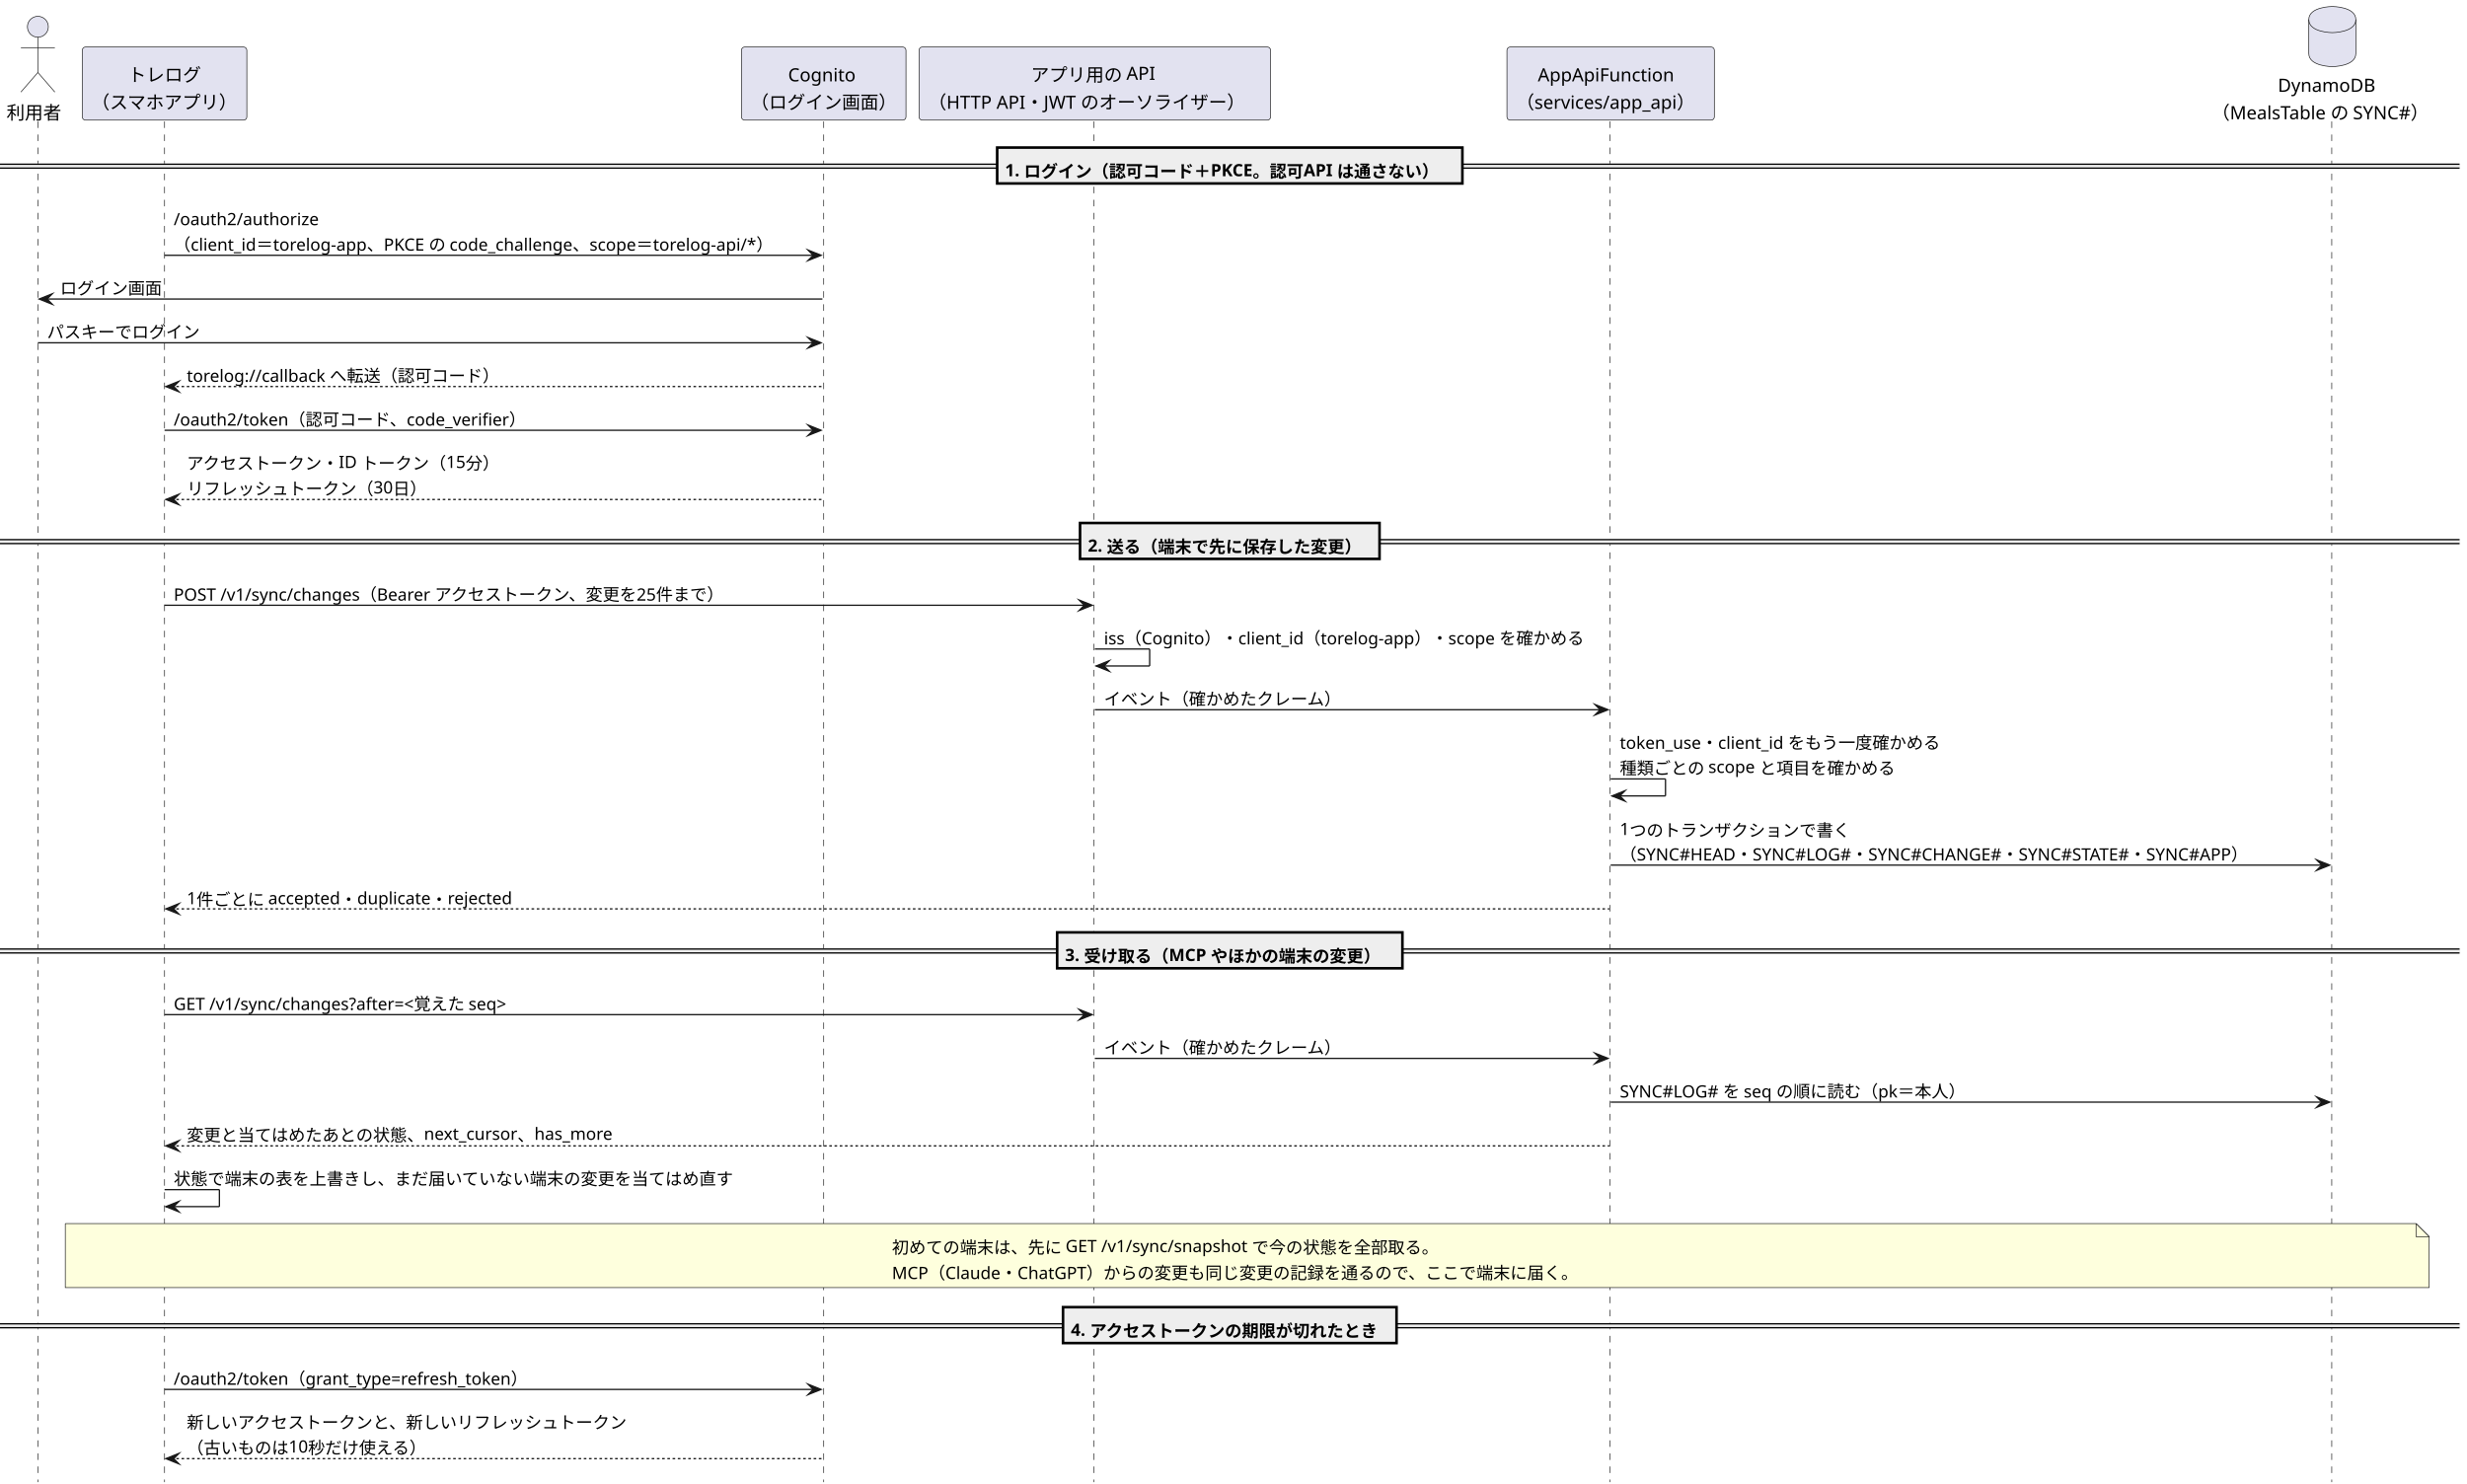
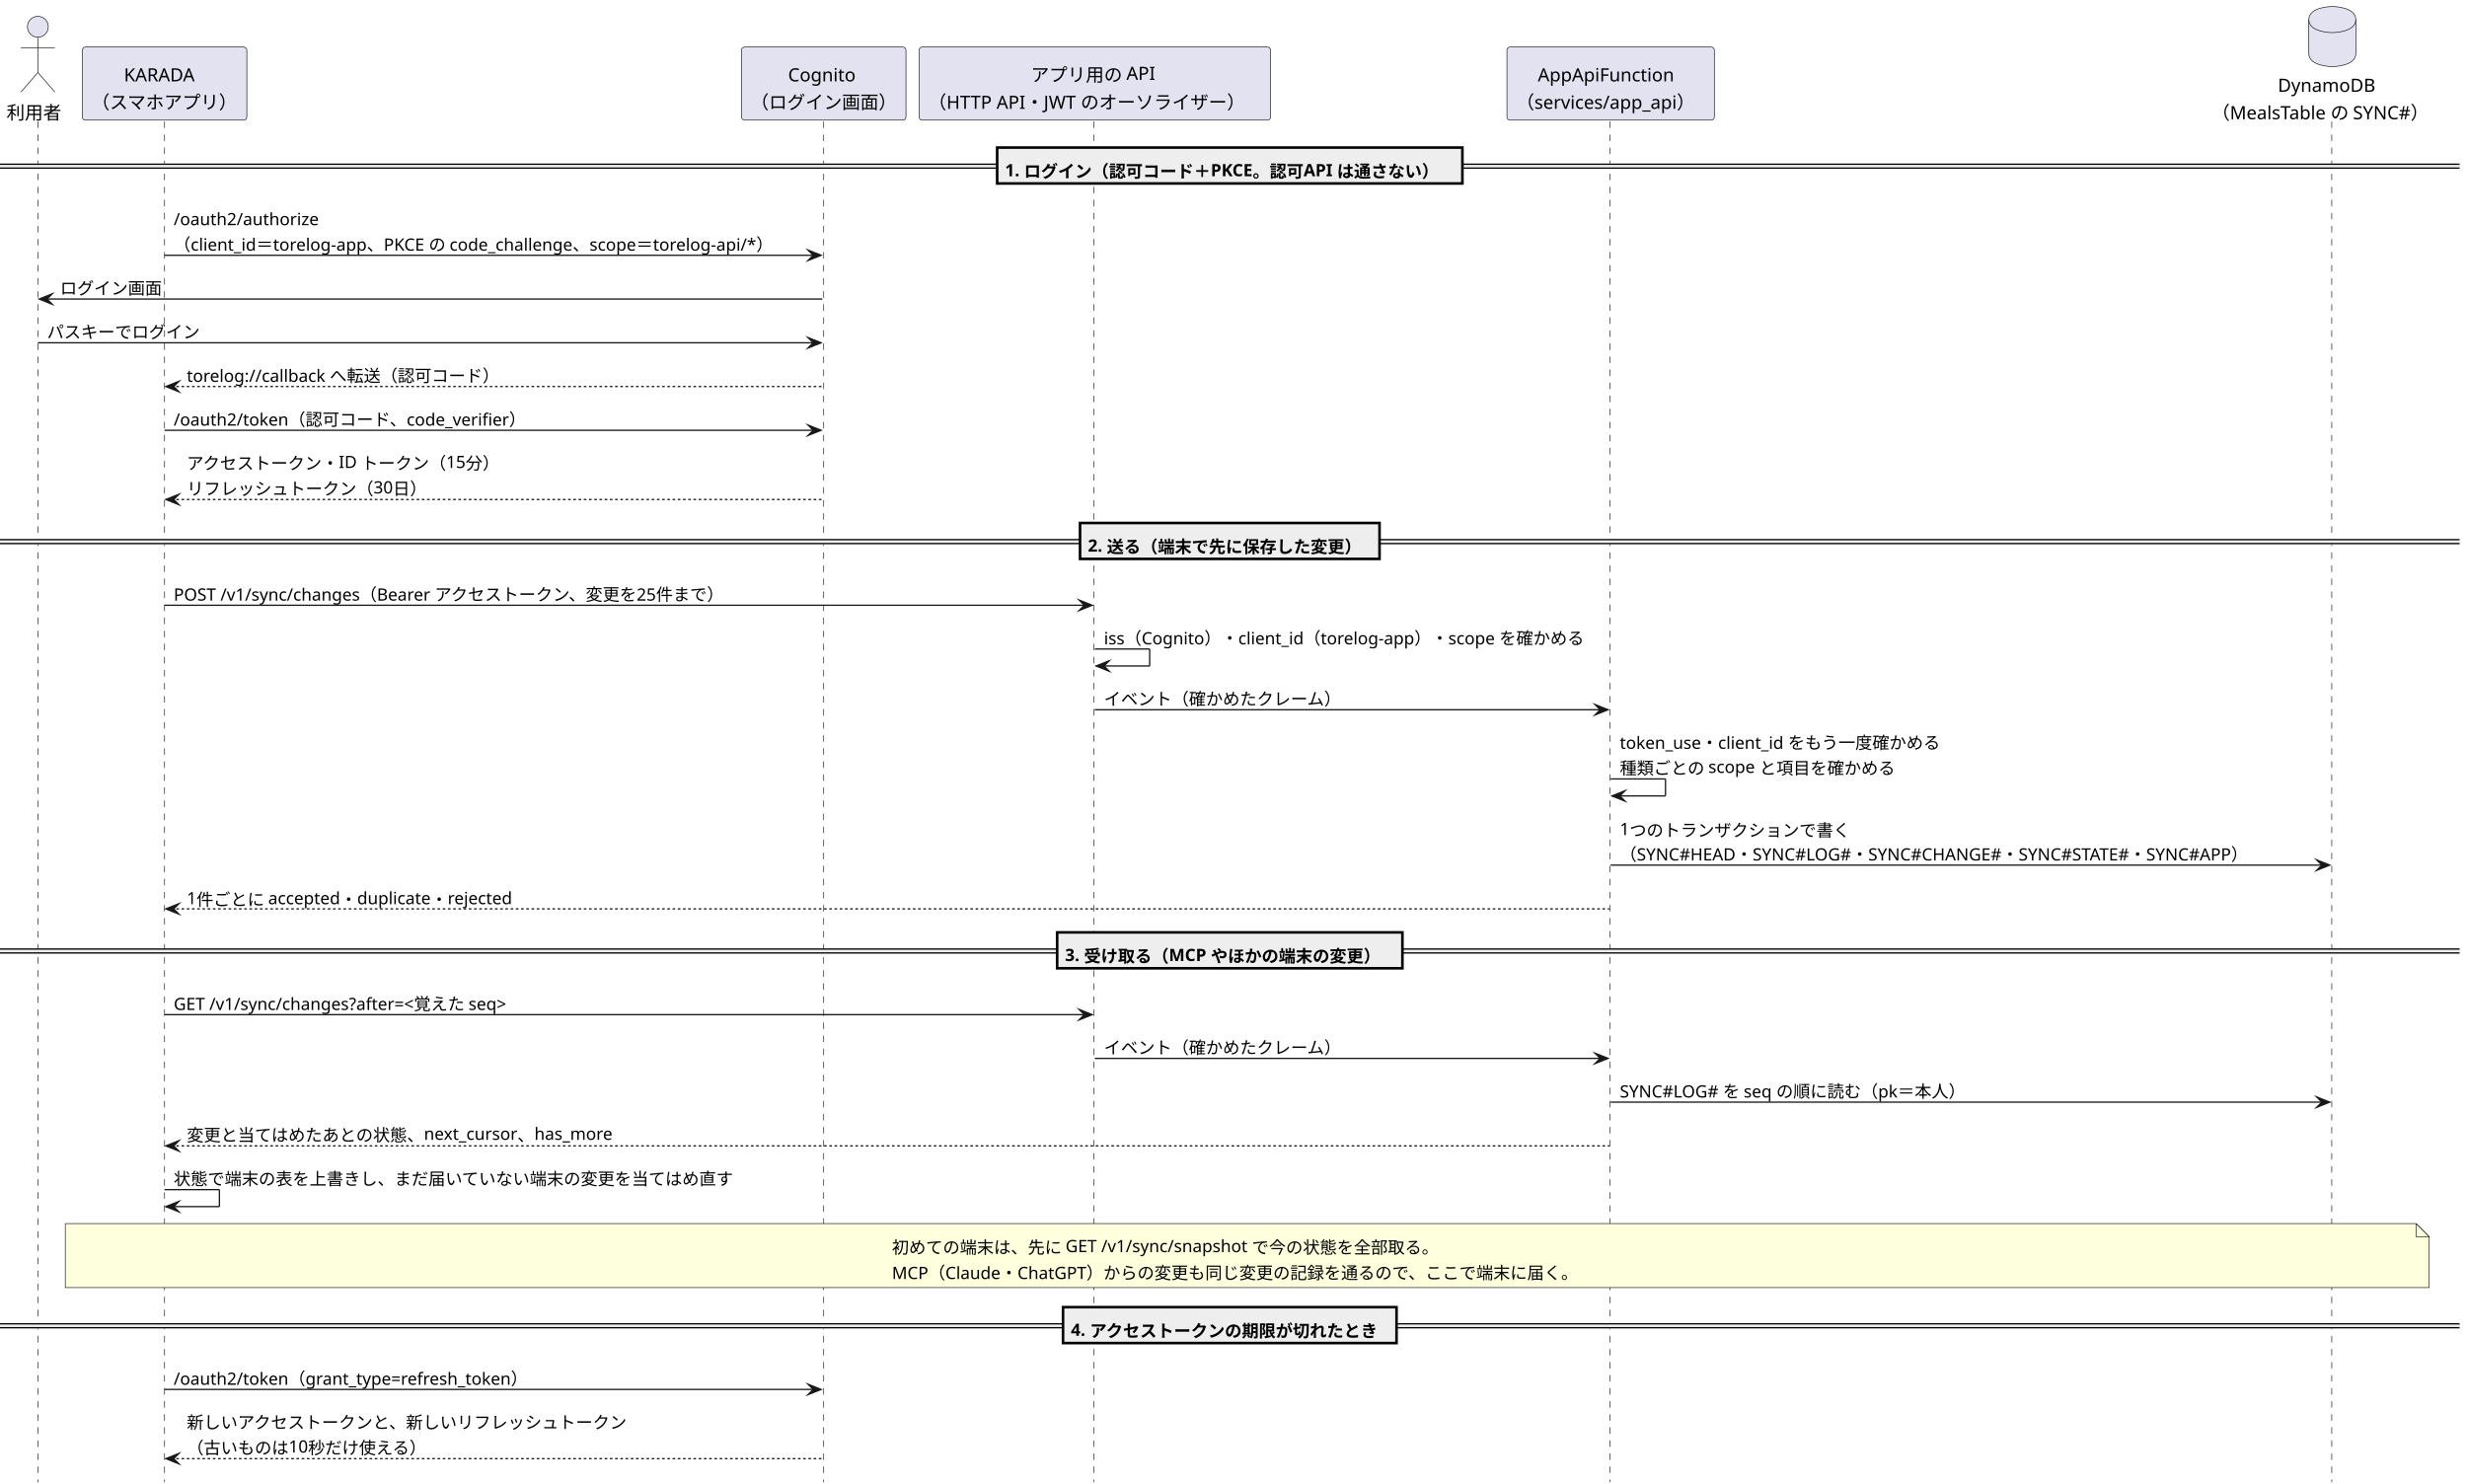
<svg xmlns="http://www.w3.org/2000/svg" contentStyleType="text/css" data-diagram-type="SEQUENCE" height="1136px" preserveAspectRatio="none" style="width:1889px;height:1136px;background:#FFFFFF;" version="1.1" viewBox="0 0 1889 1136" width="1889px" zoomAndPan="magnify">
  <defs />
  <g>
    <g class="participant-lifeline" data-entity-uid="part1" data-qualified-name="User" data-source-line="7" id="part1-lifeline">
      <g>
        <rect fill="#000000" fill-opacity="0" height="1042" width="8" x="25" y="93" />
        <line style="stroke:#181818;stroke-width:0.5;stroke-dasharray:5,5;" x1="29" x2="29" y1="93" y2="1135" />
      </g>
    </g>
    <g class="participant-lifeline" data-entity-uid="part2" data-qualified-name="App" data-source-line="8" id="part2-lifeline">
      <g>
        <rect fill="#000000" fill-opacity="0" height="1042" width="8" x="122" y="93" />
        <line style="stroke:#181818;stroke-width:0.5;stroke-dasharray:5,5;" x1="126" x2="126" y1="93" y2="1135" />
      </g>
    </g>
    <g class="participant-lifeline" data-entity-uid="part3" data-qualified-name="Cognito" data-source-line="9" id="part3-lifeline">
      <g>
        <rect fill="#000000" fill-opacity="0" height="1042" width="8" x="626.714" y="93" />
        <line style="stroke:#181818;stroke-width:0.5;stroke-dasharray:5,5;" x1="630.714" x2="630.714" y1="93" y2="1135" />
      </g>
    </g>
    <g class="participant-lifeline" data-entity-uid="part4" data-qualified-name="Api" data-source-line="10" id="part4-lifeline">
      <g>
        <rect fill="#000000" fill-opacity="0" height="1042" width="8" x="834.31" y="93" />
        <line style="stroke:#181818;stroke-width:0.5;stroke-dasharray:5,5;" x1="837.714" x2="837.714" y1="93" y2="1135" />
      </g>
    </g>
    <g class="participant-lifeline" data-entity-uid="part5" data-qualified-name="Fn" data-source-line="11" id="part5-lifeline">
      <g>
        <rect fill="#000000" fill-opacity="0" height="1042" width="8" x="1229.288" y="93" />
        <line style="stroke:#181818;stroke-width:0.5;stroke-dasharray:5,5;" x1="1232.88" x2="1232.88" y1="93" y2="1135" />
      </g>
    </g>
    <g class="participant-lifeline" data-entity-uid="part6" data-qualified-name="DB" data-source-line="12" id="part6-lifeline">
      <g>
        <rect fill="#000000" fill-opacity="0" height="1042" width="8" x="1781.868" y="93" />
        <line style="stroke:#181818;stroke-width:0.5;stroke-dasharray:5,5;" x1="1785.429" x2="1785.429" y1="93" y2="1135" />
      </g>
    </g>
    <g class="participant participant-head" data-entity-uid="part1" data-qualified-name="User" data-source-line="7" id="part1-head">
      <text fill="#000000" font-family="'Hiragino Sans'" font-size="14" lengthAdjust="spacing" textLength="42" x="5" y="91.32">利用者</text>
      <ellipse cx="29" cy="20.5" fill="#E2E2F0" rx="8" ry="8" style="stroke:#181818;stroke-width:0.5;" />
      <path d="M29,28.5 L29,55.5 M16,36.5 L42,36.5 M29,55.5 L16,70.5 M29,55.5 L42,70.5" fill="none" style="stroke:#181818;stroke-width:0.5;" />
    </g>
    <g class="participant participant-head" data-entity-uid="part2" data-qualified-name="App" data-source-line="8" id="part2-head">
      <rect fill="#E2E2F0" height="56" rx="2.5" ry="2.5" style="stroke:#181818;stroke-width:0.5;" width="126" x="63" y="36" />
-       <text fill="#000000" font-family="'Hiragino Sans'" font-size="14" lengthAdjust="spacing" textLength="56" x="98" y="62.32">トレログ</text>
+       <text fill="#000000" font-family="'Hiragino Sans'" font-size="14" lengthAdjust="spacing" textLength="62.174" x="94.913" y="62.32">KARADA</text>
      <text fill="#000000" font-family="'Hiragino Sans'" font-size="14" lengthAdjust="spacing" textLength="112" x="70" y="83.32">（スマホアプリ）</text>
    </g>
    <g class="participant participant-head" data-entity-uid="part3" data-qualified-name="Cognito" data-source-line="9" id="part3-head">
      <rect fill="#E2E2F0" height="56" rx="2.5" ry="2.5" style="stroke:#181818;stroke-width:0.5;" width="126" x="567.714" y="36" />
      <text fill="#000000" font-family="'Hiragino Sans'" font-size="14" lengthAdjust="spacing" textLength="54.53" x="603.449" y="62.32">Cognito</text>
      <text fill="#000000" font-family="'Hiragino Sans'" font-size="14" lengthAdjust="spacing" textLength="112" x="574.714" y="83.32">（ログイン画面）</text>
    </g>
    <g class="participant participant-head" data-entity-uid="part4" data-qualified-name="Api" data-source-line="10" id="part4-head">
      <rect fill="#E2E2F0" height="56" rx="2.5" ry="2.5" style="stroke:#181818;stroke-width:0.5;" width="269.192" x="703.714" y="36" />
      <text fill="#000000" font-family="'Hiragino Sans'" font-size="14" lengthAdjust="spacing" textLength="97.916" x="789.352" y="62.32">アプリ用の API</text>
      <text fill="#000000" font-family="'Hiragino Sans'" font-size="14" lengthAdjust="spacing" textLength="255.192" x="710.714" y="83.32">（HTTP API・JWT のオーソライザー）</text>
    </g>
    <g class="participant participant-head" data-entity-uid="part5" data-qualified-name="Fn" data-source-line="11" id="part5-head">
      <rect fill="#E2E2F0" height="56" rx="2.5" ry="2.5" style="stroke:#181818;stroke-width:0.5;" width="158.816" x="1153.88" y="36" />
      <text fill="#000000" font-family="'Hiragino Sans'" font-size="14" lengthAdjust="spacing" textLength="111.552" x="1177.512" y="62.32">AppApiFunction</text>
      <text fill="#000000" font-family="'Hiragino Sans'" font-size="14" lengthAdjust="spacing" textLength="144.816" x="1160.88" y="83.32">（services/app_api）</text>
    </g>
    <g class="participant participant-head" data-entity-uid="part6" data-qualified-name="DB" data-source-line="12" id="part6-head">
      <text fill="#000000" font-family="'Hiragino Sans'" font-size="14" lengthAdjust="spacing" textLength="77.434" x="1744.151" y="70.32">DynamoDB</text>
      <text fill="#000000" font-family="'Hiragino Sans'" font-size="14" lengthAdjust="spacing" textLength="178.878" x="1693.429" y="91.32">（MealsTable の SYNC#）</text>
      <path d="M1767.868,15 C1767.868,5 1785.868,5 1785.868,5 C1785.868,5 1803.868,5 1803.868,15 L1803.868,41 C1803.868,51 1785.868,51 1785.868,51 C1785.868,51 1767.868,51 1767.868,41 L1767.868,15" fill="#E2E2F0" style="stroke:#181818;stroke-width:0.5;" />
      <path d="M1767.868,15 C1767.868,25 1785.868,25 1785.868,25 C1785.868,25 1803.868,25 1803.868,15" fill="none" style="stroke:#181818;stroke-width:0.5;" />
    </g>
    <rect fill="#EEEEEE" height="3" style="stroke:#EEEEEE;stroke-width:1;" width="1883.307" x="0" y="125.75" />
    <line style="stroke:#000000;stroke-width:1;" x1="0" x2="1883.307" y1="125.75" y2="125.75" />
    <line style="stroke:#000000;stroke-width:1;" x1="0" x2="1883.307" y1="128.75" y2="128.75" />
    <rect fill="#EEEEEE" height="27.5" style="stroke:#000000;stroke-width:2;" width="356.225" x="763.541" y="113" />
    <text fill="#000000" font-family="'Hiragino Sans'" font-size="13" font-weight="700" lengthAdjust="spacing" textLength="337.896" x="769.541" y="134.94">1. ログイン（認可コード＋PKCE。認可API は通さない）</text>
    <g class="message" data-entity-1="part2" data-entity-2="part3" data-source-line="15" id="msg1">
      <polygon fill="#181818" points="618.714,191.5,628.714,195.5,618.714,199.5,622.714,195.5" style="stroke:#181818;stroke-width:1;stroke-linejoin:miter;stroke-miterlimit:10;" />
      <line style="stroke:#181818;stroke-width:1;" x1="126" x2="624.714" y1="195.5" y2="195.5" />
      <text fill="#000000" font-family="'Hiragino Sans'" font-size="13" lengthAdjust="spacing" textLength="117.169" x="133" y="172.44">/oauth2/authorize</text>
      <text fill="#000000" font-family="'Hiragino Sans'" font-size="13" lengthAdjust="spacing" textLength="480.714" x="133" y="191.94">（client_id＝torelog-app、PKCE の code_challenge、scope＝torelog-api/*）</text>
    </g>
    <g class="message" data-entity-1="part3" data-entity-2="part1" data-source-line="16" id="msg2">
      <polygon fill="#181818" points="40,225,30,229,40,233,36,229" style="stroke:#181818;stroke-width:1;stroke-linejoin:miter;stroke-miterlimit:10;" />
      <line style="stroke:#181818;stroke-width:1;" x1="34" x2="629.714" y1="229" y2="229" />
      <text fill="#000000" font-family="'Hiragino Sans'" font-size="13" lengthAdjust="spacing" textLength="78" x="46" y="225.44">ログイン画面</text>
    </g>
    <g class="message" data-entity-1="part1" data-entity-2="part3" data-source-line="17" id="msg3">
      <polygon fill="#181818" points="618.714,258.5,628.714,262.5,618.714,266.5,622.714,262.5" style="stroke:#181818;stroke-width:1;stroke-linejoin:miter;stroke-miterlimit:10;" />
      <line style="stroke:#181818;stroke-width:1;" x1="29" x2="624.714" y1="262.5" y2="262.5" />
      <text fill="#000000" font-family="'Hiragino Sans'" font-size="13" lengthAdjust="spacing" textLength="117" x="36" y="258.94">パスキーでログイン</text>
    </g>
    <g class="message" data-entity-1="part3" data-entity-2="part2" data-source-line="18" id="msg4">
      <polygon fill="#181818" points="137,292,127,296,137,300,133,296" style="stroke:#181818;stroke-width:1;stroke-linejoin:miter;stroke-miterlimit:10;" />
      <line style="stroke:#181818;stroke-width:1;stroke-dasharray:2,2;" x1="131" x2="629.714" y1="296" y2="296" />
      <text fill="#000000" font-family="'Hiragino Sans'" font-size="13" lengthAdjust="spacing" textLength="247.585" x="143" y="292.44">torelog://callback へ転送（認可コード）</text>
    </g>
    <g class="message" data-entity-1="part2" data-entity-2="part3" data-source-line="19" id="msg5">
      <polygon fill="#181818" points="618.714,325.5,628.714,329.5,618.714,333.5,622.714,329.5" style="stroke:#181818;stroke-width:1;stroke-linejoin:miter;stroke-miterlimit:10;" />
      <line style="stroke:#181818;stroke-width:1;" x1="126" x2="624.714" y1="329.5" y2="329.5" />
      <text fill="#000000" font-family="'Hiragino Sans'" font-size="13" lengthAdjust="spacing" textLength="281.333" x="133" y="325.94">/oauth2/token（認可コード、code_verifier）</text>
    </g>
    <g class="message" data-entity-1="part3" data-entity-2="part2" data-source-line="20" id="msg6">
      <polygon fill="#181818" points="137,378.5,127,382.5,137,386.5,133,382.5" style="stroke:#181818;stroke-width:1;stroke-linejoin:miter;stroke-miterlimit:10;" />
      <line style="stroke:#181818;stroke-width:1;stroke-dasharray:2,2;" x1="131" x2="629.714" y1="382.5" y2="382.5" />
      <text fill="#000000" font-family="'Hiragino Sans'" font-size="13" lengthAdjust="spacing" textLength="242.502" x="143" y="359.44">アクセストークン・ID トークン（15分）</text>
      <text fill="#000000" font-family="'Hiragino Sans'" font-size="13" lengthAdjust="spacing" textLength="186.082" x="143" y="378.94">リフレッシュトークン（30日）</text>
    </g>
    <rect fill="#EEEEEE" height="3" style="stroke:#EEEEEE;stroke-width:1;" width="1883.307" x="0" y="413.25" />
    <line style="stroke:#000000;stroke-width:1;" x1="0" x2="1883.307" y1="413.25" y2="413.25" />
    <line style="stroke:#000000;stroke-width:1;" x1="0" x2="1883.307" y1="416.25" y2="416.25" />
    <rect fill="#EEEEEE" height="27.5" style="stroke:#000000;stroke-width:2;" width="229.319" x="826.994" y="400.5" />
    <text fill="#000000" font-family="'Hiragino Sans'" font-size="13" font-weight="700" lengthAdjust="spacing" textLength="210.99" x="832.994" y="422.44">2. 送る（端末で先に保存した変更）</text>
    <g class="message" data-entity-1="part2" data-entity-2="part4" data-source-line="23" id="msg7">
      <polygon fill="#181818" points="826.31,459.5,836.31,463.5,826.31,467.5,830.31,463.5" style="stroke:#181818;stroke-width:1;stroke-linejoin:miter;stroke-miterlimit:10;" />
      <line style="stroke:#181818;stroke-width:1;" x1="126" x2="832.31" y1="463.5" y2="463.5" />
      <text fill="#000000" font-family="'Hiragino Sans'" font-size="13" lengthAdjust="spacing" textLength="443.846" x="133" y="459.94">POST /v1/sync/changes（Bearer アクセストークン、変更を25件まで）</text>
    </g>
    <g class="message" data-entity-1="part4" data-entity-2="part4" data-source-line="24" id="msg8">
      <line style="stroke:#181818;stroke-width:1;" x1="838.31" x2="880.31" y1="497" y2="497" />
      <line style="stroke:#181818;stroke-width:1;" x1="880.31" x2="880.31" y1="497" y2="510" />
      <line style="stroke:#181818;stroke-width:1;" x1="839.31" x2="880.31" y1="510" y2="510" />
      <polygon fill="#181818" points="849.31,506,839.31,510,849.31,514,845.31,510" style="stroke:#181818;stroke-width:1;stroke-linejoin:miter;stroke-miterlimit:10;" />
      <text fill="#000000" font-family="'Hiragino Sans'" font-size="13" lengthAdjust="spacing" textLength="380.978" x="845.31" y="493.44">iss（Cognito）・client_id（torelog-app）・scope を確かめる</text>
    </g>
    <g class="message" data-entity-1="part4" data-entity-2="part5" data-source-line="25" id="msg9">
      <polygon fill="#181818" points="1221.288,539.5,1231.288,543.5,1221.288,547.5,1225.288,543.5" style="stroke:#181818;stroke-width:1;stroke-linejoin:miter;stroke-miterlimit:10;" />
      <line style="stroke:#181818;stroke-width:1;" x1="838.31" x2="1227.288" y1="543.5" y2="543.5" />
      <text fill="#000000" font-family="'Hiragino Sans'" font-size="13" lengthAdjust="spacing" textLength="182" x="845.31" y="539.94">イベント（確かめたクレーム）</text>
    </g>
    <g class="message" data-entity-1="part5" data-entity-2="part5" data-source-line="26" id="msg10">
      <line style="stroke:#181818;stroke-width:1;" x1="1233.288" x2="1275.288" y1="596.5" y2="596.5" />
      <line style="stroke:#181818;stroke-width:1;" x1="1275.288" x2="1275.288" y1="596.5" y2="609.5" />
      <line style="stroke:#181818;stroke-width:1;" x1="1234.288" x2="1275.288" y1="609.5" y2="609.5" />
      <polygon fill="#181818" points="1244.288,605.5,1234.288,609.5,1244.288,613.5,1240.288,609.5" style="stroke:#181818;stroke-width:1;stroke-linejoin:miter;stroke-miterlimit:10;" />
      <text fill="#000000" font-family="'Hiragino Sans'" font-size="13" lengthAdjust="spacing" textLength="252.278" x="1240.288" y="573.44">token_use・client_id をもう一度確かめる</text>
      <text fill="#000000" font-family="'Hiragino Sans'" font-size="13" lengthAdjust="spacing" textLength="216.333" x="1240.288" y="592.94">種類ごとの scope と項目を確かめる</text>
    </g>
    <g class="message" data-entity-1="part5" data-entity-2="part6" data-source-line="27" id="msg11">
      <polygon fill="#181818" points="1773.868,658.5,1783.868,662.5,1773.868,666.5,1777.868,662.5" style="stroke:#181818;stroke-width:1;stroke-linejoin:miter;stroke-miterlimit:10;" />
      <line style="stroke:#181818;stroke-width:1;" x1="1233.288" x2="1779.868" y1="662.5" y2="662.5" />
      <text fill="#000000" font-family="'Hiragino Sans'" font-size="13" lengthAdjust="spacing" textLength="177.541" x="1240.288" y="639.44">1つのトランザクションで書く</text>
      <text fill="#000000" font-family="'Hiragino Sans'" font-size="13" lengthAdjust="spacing" textLength="528.58" x="1240.288" y="658.94">（SYNC#HEAD・SYNC#LOG#・SYNC#CHANGE#・SYNC#STATE#・SYNC#APP）</text>
    </g>
    <g class="message" data-entity-1="part5" data-entity-2="part2" data-source-line="28" id="msg12">
      <polygon fill="#181818" points="137,692,127,696,137,700,133,696" style="stroke:#181818;stroke-width:1;stroke-linejoin:miter;stroke-miterlimit:10;" />
      <line style="stroke:#181818;stroke-width:1;stroke-dasharray:2,2;" x1="131" x2="1232.288" y1="696" y2="696" />
      <text fill="#000000" font-family="'Hiragino Sans'" font-size="13" lengthAdjust="spacing" textLength="262.223" x="143" y="692.44">1件ごとに accepted・duplicate・rejected</text>
    </g>
    <rect fill="#EEEEEE" height="3" style="stroke:#EEEEEE;stroke-width:1;" width="1883.307" x="0" y="726.75" />
    <line style="stroke:#000000;stroke-width:1;" x1="0" x2="1883.307" y1="726.75" y2="726.75" />
    <line style="stroke:#000000;stroke-width:1;" x1="0" x2="1883.307" y1="729.75" y2="729.75" />
    <rect fill="#EEEEEE" height="27.5" style="stroke:#000000;stroke-width:2;" width="264.367" x="809.47" y="714" />
    <text fill="#000000" font-family="'Hiragino Sans'" font-size="13" font-weight="700" lengthAdjust="spacing" textLength="246.038" x="815.47" y="735.94">3. 受け取る（MCP やほかの端末の変更）</text>
    <g class="message" data-entity-1="part2" data-entity-2="part4" data-source-line="31" id="msg13">
      <polygon fill="#181818" points="826.31,773,836.31,777,826.31,781,830.31,777" style="stroke:#181818;stroke-width:1;stroke-linejoin:miter;stroke-miterlimit:10;" />
      <line style="stroke:#181818;stroke-width:1;" x1="126" x2="832.31" y1="777" y2="777" />
      <text fill="#000000" font-family="'Hiragino Sans'" font-size="13" lengthAdjust="spacing" textLength="275.6" x="133" y="773.44">GET /v1/sync/changes?after=&lt;覚えた seq&gt;</text>
    </g>
    <g class="message" data-entity-1="part4" data-entity-2="part5" data-source-line="32" id="msg14">
      <polygon fill="#181818" points="1221.288,806.5,1231.288,810.5,1221.288,814.5,1225.288,810.5" style="stroke:#181818;stroke-width:1;stroke-linejoin:miter;stroke-miterlimit:10;" />
      <line style="stroke:#181818;stroke-width:1;" x1="838.31" x2="1227.288" y1="810.5" y2="810.5" />
      <text fill="#000000" font-family="'Hiragino Sans'" font-size="13" lengthAdjust="spacing" textLength="182" x="845.31" y="806.94">イベント（確かめたクレーム）</text>
    </g>
    <g class="message" data-entity-1="part5" data-entity-2="part6" data-source-line="33" id="msg15">
      <polygon fill="#181818" points="1773.868,840,1783.868,844,1773.868,848,1777.868,844" style="stroke:#181818;stroke-width:1;stroke-linejoin:miter;stroke-miterlimit:10;" />
      <line style="stroke:#181818;stroke-width:1;" x1="1233.288" x2="1779.868" y1="844" y2="844" />
      <text fill="#000000" font-family="'Hiragino Sans'" font-size="13" lengthAdjust="spacing" textLength="277.472" x="1240.288" y="840.44">SYNC#LOG# を seq の順に読む（pk＝本人）</text>
    </g>
    <g class="message" data-entity-1="part5" data-entity-2="part2" data-source-line="34" id="msg16">
      <polygon fill="#181818" points="137,873.5,127,877.5,137,881.5,133,877.5" style="stroke:#181818;stroke-width:1;stroke-linejoin:miter;stroke-miterlimit:10;" />
      <line style="stroke:#181818;stroke-width:1;stroke-dasharray:2,2;" x1="131" x2="1232.288" y1="877.5" y2="877.5" />
      <text fill="#000000" font-family="'Hiragino Sans'" font-size="13" lengthAdjust="spacing" textLength="333.541" x="143" y="873.94">変更と当てはめたあとの状態、next_cursor、has_more</text>
    </g>
    <g class="message" data-entity-1="part2" data-entity-2="part2" data-source-line="35" id="msg17">
      <line style="stroke:#181818;stroke-width:1;" x1="126" x2="168" y1="911" y2="911" />
      <line style="stroke:#181818;stroke-width:1;" x1="168" x2="168" y1="911" y2="924" />
      <line style="stroke:#181818;stroke-width:1;" x1="127" x2="168" y1="924" y2="924" />
      <polygon fill="#181818" points="137,920,127,924,137,928,133,924" style="stroke:#181818;stroke-width:1;stroke-linejoin:miter;stroke-miterlimit:10;" />
      <text fill="#000000" font-family="'Hiragino Sans'" font-size="13" lengthAdjust="spacing" textLength="429" x="133" y="907.44">状態で端末の表を上書きし、まだ届いていない端末の変更を当てはめ直す</text>
    </g>
    <path d="M50,937 L50,986 L1860,986 L1860,947 L1850,937 L50,937" fill="#FEFFDD" style="stroke:#181818;stroke-width:0.5;" />
    <path d="M1850,937 L1850,947 L1860,947 L1850,937" fill="#FEFFDD" style="stroke:#181818;stroke-width:0.5;" />
    <text fill="#000000" font-family="'Hiragino Sans'" font-size="13" lengthAdjust="spacing" textLength="435.539" x="682.964" y="959.94">初めての端末は、先に GET /v1/sync/snapshot で今の状態を全部取る。</text>
    <text fill="#000000" font-family="'Hiragino Sans'" font-size="13" lengthAdjust="spacing" textLength="535.379" x="682.964" y="979.44">MCP（Claude・ChatGPT）からの変更も同じ変更の記録を通るので、ここで端末に届く。</text>
    <rect fill="#EEEEEE" height="3" style="stroke:#EEEEEE;stroke-width:1;" width="1883.307" x="0" y="1013.75" />
    <line style="stroke:#000000;stroke-width:1;" x1="0" x2="1883.307" y1="1013.75" y2="1013.75" />
    <line style="stroke:#000000;stroke-width:1;" x1="0" x2="1883.307" y1="1016.75" y2="1016.75" />
    <rect fill="#EEEEEE" height="27.5" style="stroke:#000000;stroke-width:2;" width="255.371" x="813.968" y="1001" />
    <text fill="#000000" font-family="'Hiragino Sans'" font-size="13" font-weight="700" lengthAdjust="spacing" textLength="237.042" x="819.968" y="1022.94">4. アクセストークンの期限が切れたとき</text>
    <g class="message" data-entity-1="part2" data-entity-2="part3" data-source-line="43" id="msg18">
      <polygon fill="#181818" points="618.714,1060,628.714,1064,618.714,1068,622.714,1064" style="stroke:#181818;stroke-width:1;stroke-linejoin:miter;stroke-miterlimit:10;" />
      <line style="stroke:#181818;stroke-width:1;" x1="126" x2="624.714" y1="1064" y2="1064" />
      <text fill="#000000" font-family="'Hiragino Sans'" font-size="13" lengthAdjust="spacing" textLength="287.69" x="133" y="1060.44">/oauth2/token（grant_type=refresh_token）</text>
    </g>
    <g class="message" data-entity-1="part3" data-entity-2="part2" data-source-line="44" id="msg19">
      <polygon fill="#181818" points="137,1113,127,1117,137,1121,133,1117" style="stroke:#181818;stroke-width:1;stroke-linejoin:miter;stroke-miterlimit:10;" />
      <line style="stroke:#181818;stroke-width:1;stroke-dasharray:2,2;" x1="131" x2="629.714" y1="1117" y2="1117" />
      <text fill="#000000" font-family="'Hiragino Sans'" font-size="13" lengthAdjust="spacing" textLength="338" x="143" y="1093.94">新しいアクセストークンと、新しいリフレッシュトークン</text>
      <text fill="#000000" font-family="'Hiragino Sans'" font-size="13" lengthAdjust="spacing" textLength="186.082" x="143" y="1113.44">（古いものは10秒だけ使える）</text>
    </g>
  </g>
</svg>
